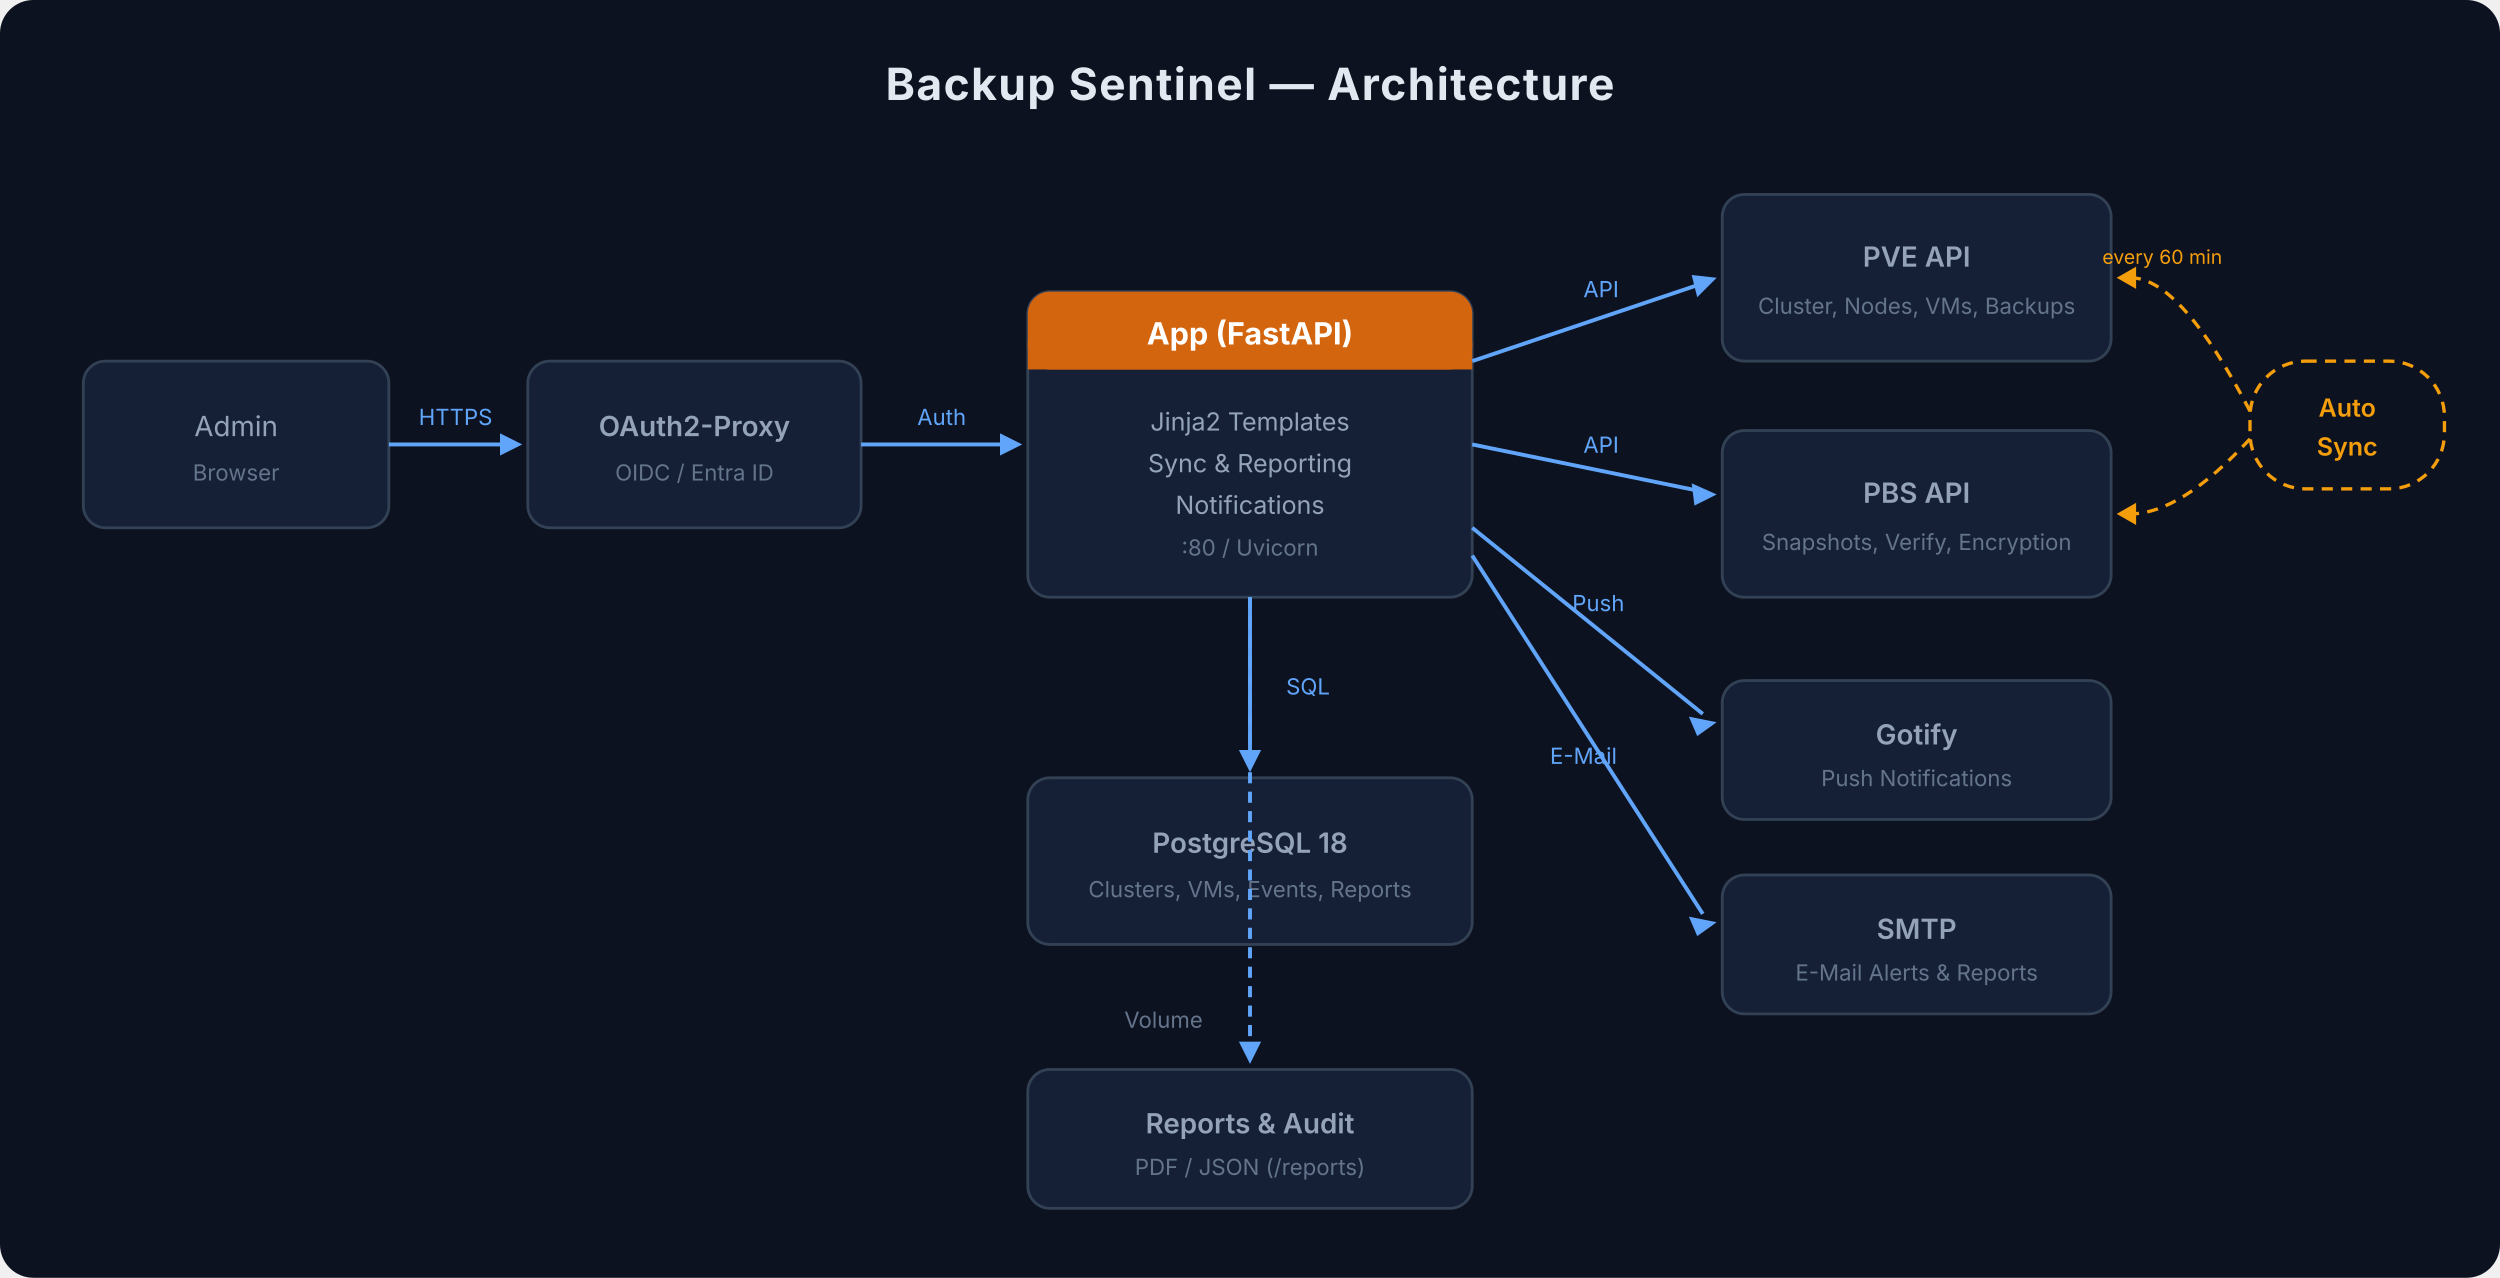
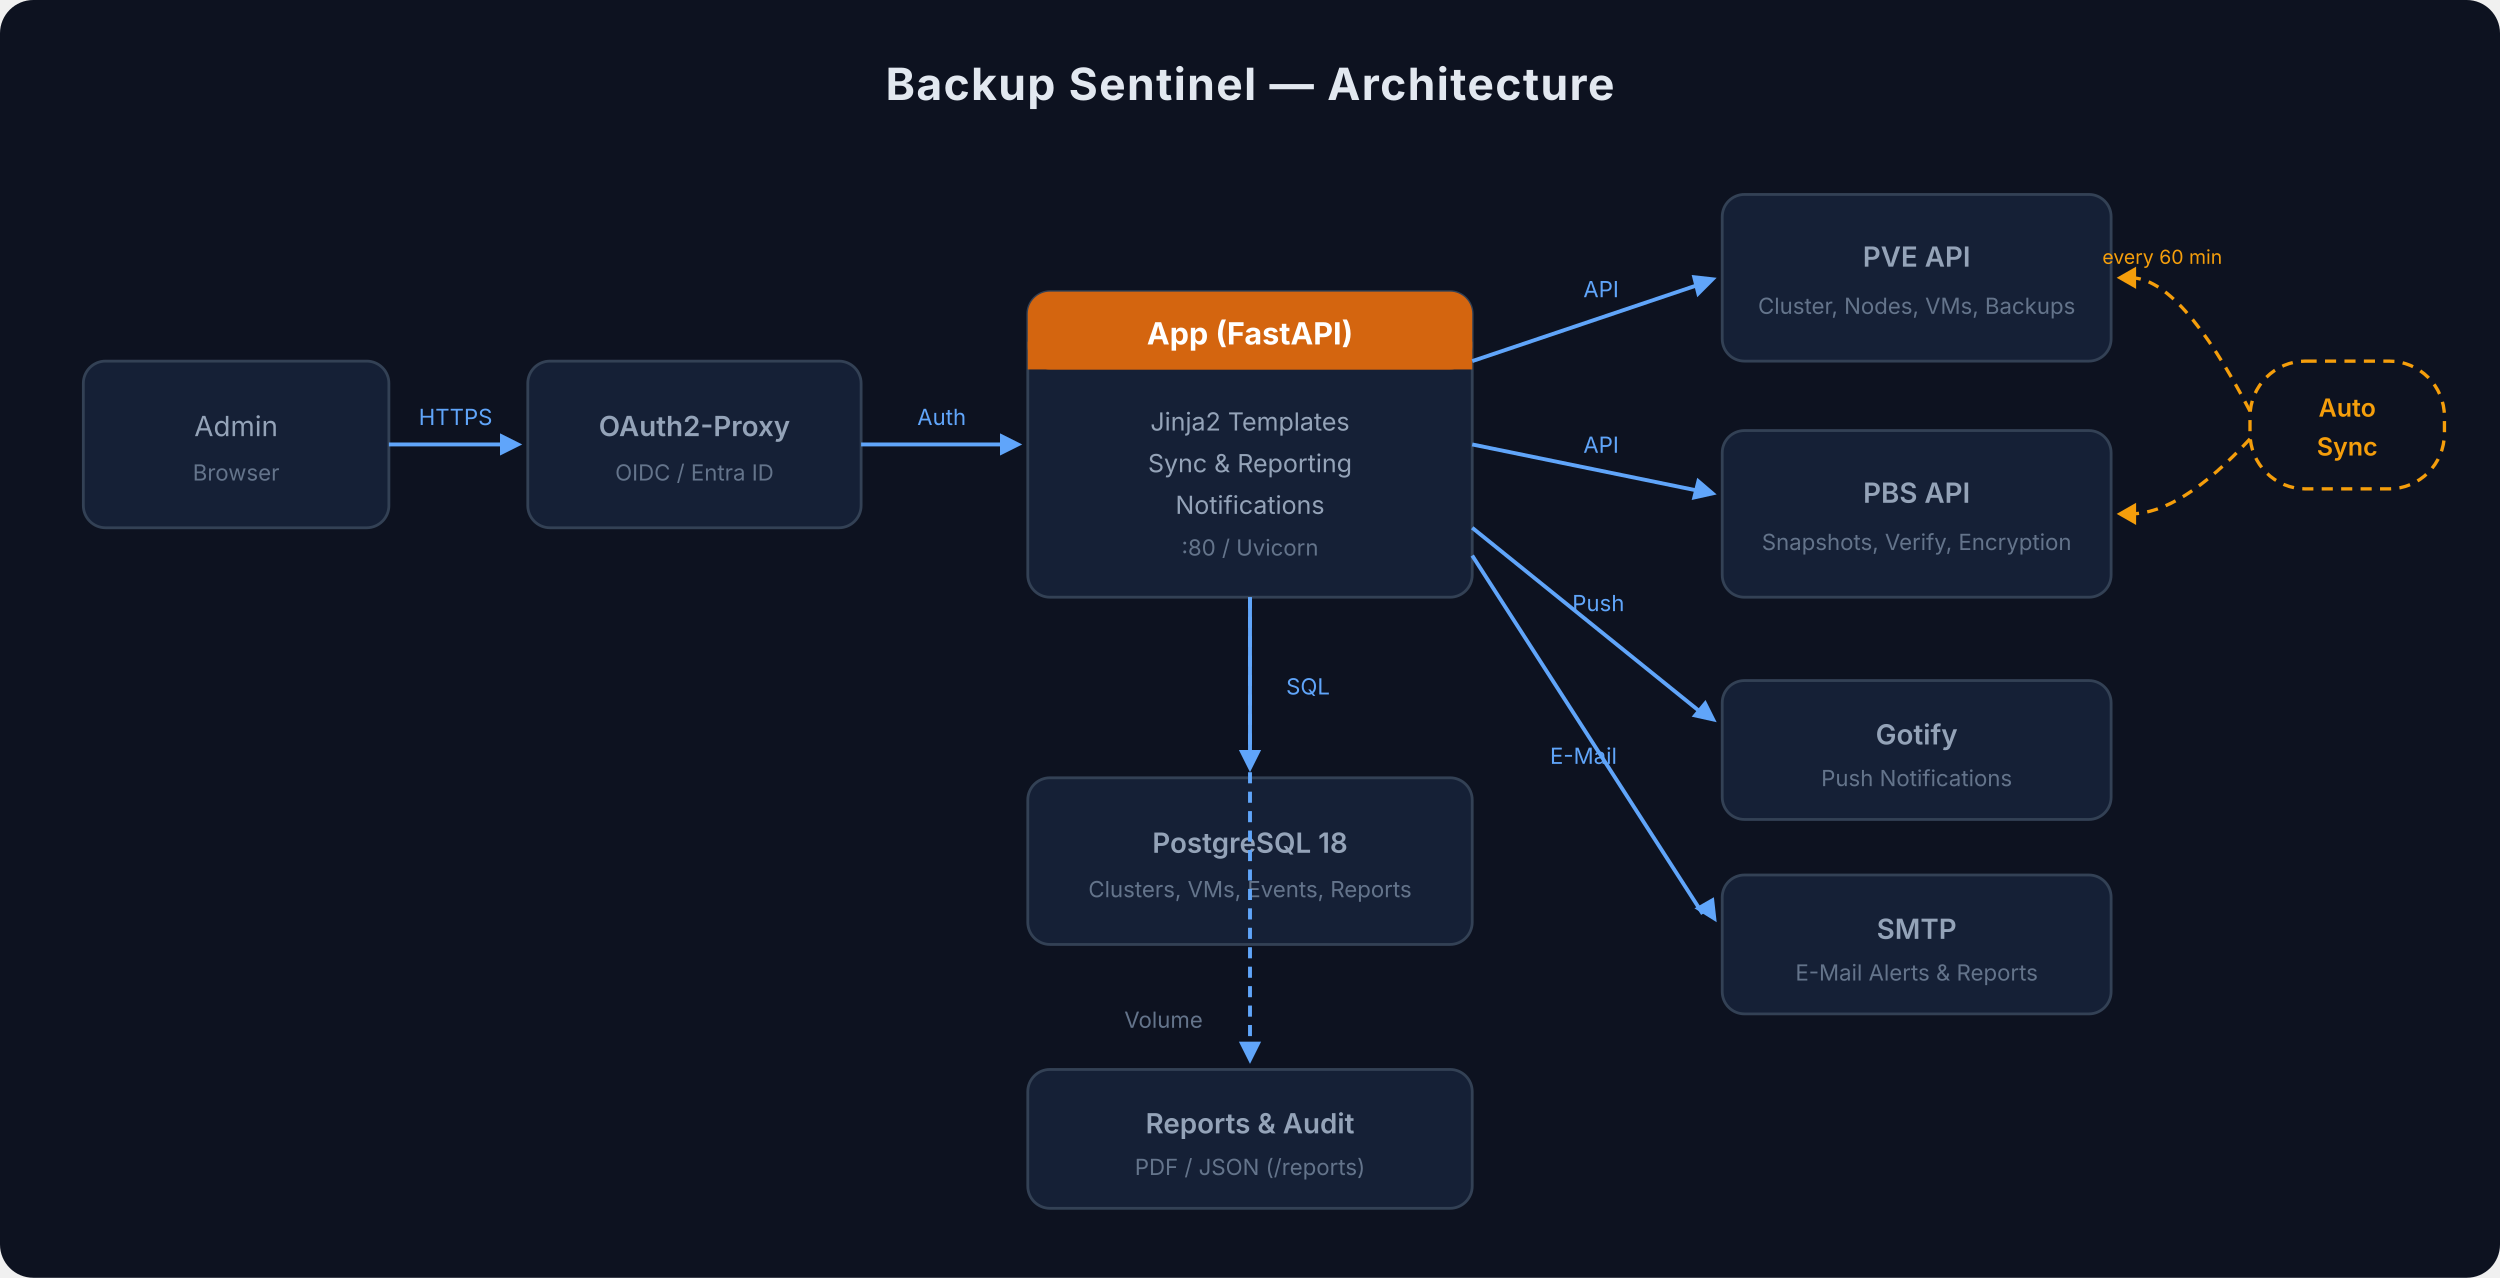
<svg xmlns="http://www.w3.org/2000/svg" viewBox="0 0 900 460">
  <rect width="900" height="460" rx="12" fill="#0d1220" />
  <text x="450" y="36" text-anchor="middle" fill="#e2e8f0" font-family="Inter,Segoe UI,system-ui,sans-serif" font-size="16" font-weight="700" letter-spacing=".5">Backup Sentinel  —  Architecture</text>
  <rect x="30" y="130" width="110" height="60" rx="8" fill="#152036" stroke="#334155" stroke-width="1" />
  <text x="85" y="157" text-anchor="middle" fill="#94a3b8" font-family="Inter,system-ui,sans-serif" font-size="10">Admin</text>
  <text x="85" y="173" text-anchor="middle" fill="#64748b" font-family="Inter,system-ui,sans-serif" font-size="8">Browser</text>
  <rect x="190" y="130" width="120" height="60" rx="8" fill="#152036" stroke="#334155" stroke-width="1" />
  <text x="250" y="157" text-anchor="middle" fill="#94a3b8" font-family="Inter,system-ui,sans-serif" font-size="10" font-weight="600">OAuth2-Proxy</text>
  <text x="250" y="173" text-anchor="middle" fill="#64748b" font-family="Inter,system-ui,sans-serif" font-size="8">OIDC / Entra ID</text>
  <rect x="370" y="105" width="160" height="110" rx="8" fill="#152036" stroke="#334155" stroke-width="1" />
  <rect x="370" y="105" width="160" height="28" rx="8" fill="#d4650f" />
  <rect x="370" y="123" width="160" height="10" fill="#d4650f" />
  <text x="450" y="124" text-anchor="middle" fill="#fff" font-family="Inter,system-ui,sans-serif" font-size="11" font-weight="700">App (FastAPI)</text>
  <text x="450" y="155" text-anchor="middle" fill="#94a3b8" font-family="Inter,system-ui,sans-serif" font-size="9">Jinja2 Templates</text>
  <text x="450" y="170" text-anchor="middle" fill="#94a3b8" font-family="Inter,system-ui,sans-serif" font-size="9">Sync &amp; Reporting</text>
  <text x="450" y="185" text-anchor="middle" fill="#94a3b8" font-family="Inter,system-ui,sans-serif" font-size="9">Notifications</text>
  <text x="450" y="200" text-anchor="middle" fill="#64748b" font-family="Inter,system-ui,sans-serif" font-size="8">:80 / Uvicorn</text>
  <rect x="370" y="280" width="160" height="60" rx="8" fill="#152036" stroke="#334155" stroke-width="1" />
  <text x="450" y="307" text-anchor="middle" fill="#94a3b8" font-family="Inter,system-ui,sans-serif" font-size="10" font-weight="600">PostgreSQL 18</text>
  <text x="450" y="323" text-anchor="middle" fill="#64748b" font-family="Inter,system-ui,sans-serif" font-size="8">Clusters, VMs, Events, Reports</text>
  <rect x="620" y="70" width="140" height="60" rx="8" fill="#152036" stroke="#334155" stroke-width="1" />
  <text x="690" y="96" text-anchor="middle" fill="#94a3b8" font-family="Inter,system-ui,sans-serif" font-size="10" font-weight="600">PVE API</text>
  <text x="690" y="113" text-anchor="middle" fill="#64748b" font-family="Inter,system-ui,sans-serif" font-size="8">Cluster, Nodes, VMs, Backups</text>
  <rect x="620" y="155" width="140" height="60" rx="8" fill="#152036" stroke="#334155" stroke-width="1" />
  <text x="690" y="181" text-anchor="middle" fill="#94a3b8" font-family="Inter,system-ui,sans-serif" font-size="10" font-weight="600">PBS API</text>
  <text x="690" y="198" text-anchor="middle" fill="#64748b" font-family="Inter,system-ui,sans-serif" font-size="8">Snapshots, Verify, Encryption</text>
  <rect x="620" y="245" width="140" height="50" rx="8" fill="#152036" stroke="#334155" stroke-width="1" />
  <text x="690" y="268" text-anchor="middle" fill="#94a3b8" font-family="Inter,system-ui,sans-serif" font-size="10" font-weight="600">Gotify</text>
  <text x="690" y="283" text-anchor="middle" fill="#64748b" font-family="Inter,system-ui,sans-serif" font-size="8">Push Notifications</text>
  <rect x="620" y="315" width="140" height="50" rx="8" fill="#152036" stroke="#334155" stroke-width="1" />
  <text x="690" y="338" text-anchor="middle" fill="#94a3b8" font-family="Inter,system-ui,sans-serif" font-size="10" font-weight="600">SMTP</text>
  <text x="690" y="353" text-anchor="middle" fill="#64748b" font-family="Inter,system-ui,sans-serif" font-size="8">E-Mail Alerts &amp; Reports</text>
  <rect x="370" y="385" width="160" height="50" rx="8" fill="#152036" stroke="#334155" stroke-width="1" />
  <text x="450" y="408" text-anchor="middle" fill="#94a3b8" font-family="Inter,system-ui,sans-serif" font-size="10" font-weight="600">Reports &amp; Audit</text>
  <text x="450" y="423" text-anchor="middle" fill="#64748b" font-family="Inter,system-ui,sans-serif" font-size="8">PDF / JSON  (/reports)</text>
  <rect x="810" y="130" width="70" height="46" rx="20" fill="none" stroke="#f59e0b" stroke-width="1.2" stroke-dasharray="4 3" />
  <text x="845" y="150" text-anchor="middle" fill="#f59e0b" font-family="Inter,system-ui,sans-serif" font-size="9" font-weight="600">Auto</text>
  <text x="845" y="164" text-anchor="middle" fill="#f59e0b" font-family="Inter,system-ui,sans-serif" font-size="9" font-weight="600">Sync</text>
  <line x1="140" y1="160" x2="183" y2="160" stroke="#60a5fa" stroke-width="1.4" />
  <polygon points="188,160 180,156 180,164" fill="#60a5fa" />
  <text x="164" y="153" text-anchor="middle" fill="#60a5fa" font-family="Inter,system-ui,sans-serif" font-size="8">HTTPS</text>
  <line x1="310" y1="160" x2="363" y2="160" stroke="#60a5fa" stroke-width="1.4" />
  <polygon points="368,160 360,156 360,164" fill="#60a5fa" />
  <text x="339" y="153" text-anchor="middle" fill="#60a5fa" font-family="Inter,system-ui,sans-serif" font-size="8">Auth</text>
  <line x1="450" y1="215" x2="450" y2="273" stroke="#60a5fa" stroke-width="1.4" />
  <polygon points="450,278 446,270 454,270" fill="#60a5fa" />
  <text x="463" y="250" fill="#60a5fa" font-family="Inter,system-ui,sans-serif" font-size="8">SQL</text>
  <line x1="530" y1="130" x2="613" y2="102" stroke="#60a5fa" stroke-width="1.4" />
  <polygon points="618,100 609,99 611,107" fill="#60a5fa" />
  <text x="570" y="107" fill="#60a5fa" font-family="Inter,system-ui,sans-serif" font-size="8">API</text>
  <line x1="530" y1="160" x2="613" y2="177" stroke="#60a5fa" stroke-width="1.4" />
-   <polygon points="618,178 609,174 610,182" fill="#60a5fa" />
+   <polygon points="618,178 609,180 611,172" fill="#60a5fa" />
  <text x="570" y="163" fill="#60a5fa" font-family="Inter,system-ui,sans-serif" font-size="8">API</text>
  <line x1="530" y1="190" x2="613" y2="257" stroke="#60a5fa" stroke-width="1.4" />
-   <polygon points="618,260 608,258 611,265" fill="#60a5fa" />
+   <polygon points="618,260 609,258 614,252" fill="#60a5fa" />
  <text x="566" y="220" fill="#60a5fa" font-family="Inter,system-ui,sans-serif" font-size="8">Push</text>
  <line x1="530" y1="200" x2="613" y2="329" stroke="#60a5fa" stroke-width="1.4" />
-   <polygon points="618,332 608,330 611,337" fill="#60a5fa" />
+   <polygon points="618,332 610,327 617,323" fill="#60a5fa" />
  <text x="558" y="275" fill="#60a5fa" font-family="Inter,system-ui,sans-serif" font-size="8">E-Mail</text>
  <line x1="450" y1="215" x2="450" y2="378" stroke="#60a5fa" stroke-width="1.4" stroke-dasharray="4 3" />
  <polygon points="450,383 446,375 454,375" fill="#60a5fa" />
  <text x="433" y="370" fill="#64748b" font-family="Inter,system-ui,sans-serif" font-size="8" text-anchor="end">Volume</text>
  <path d="M810,148 Q785,100 767,100" fill="none" stroke="#f59e0b" stroke-width="1.2" stroke-dasharray="4 3" />
  <polygon points="762,100 769,96 769,104" fill="#f59e0b" />
  <path d="M810,158 Q785,185 767,185" fill="none" stroke="#f59e0b" stroke-width="1.2" stroke-dasharray="4 3" />
  <polygon points="762,185 769,181 769,189" fill="#f59e0b" />
  <text x="800" y="95" text-anchor="end" fill="#f59e0b" font-family="Inter,system-ui,sans-serif" font-size="7">every 60 min</text>
</svg>
